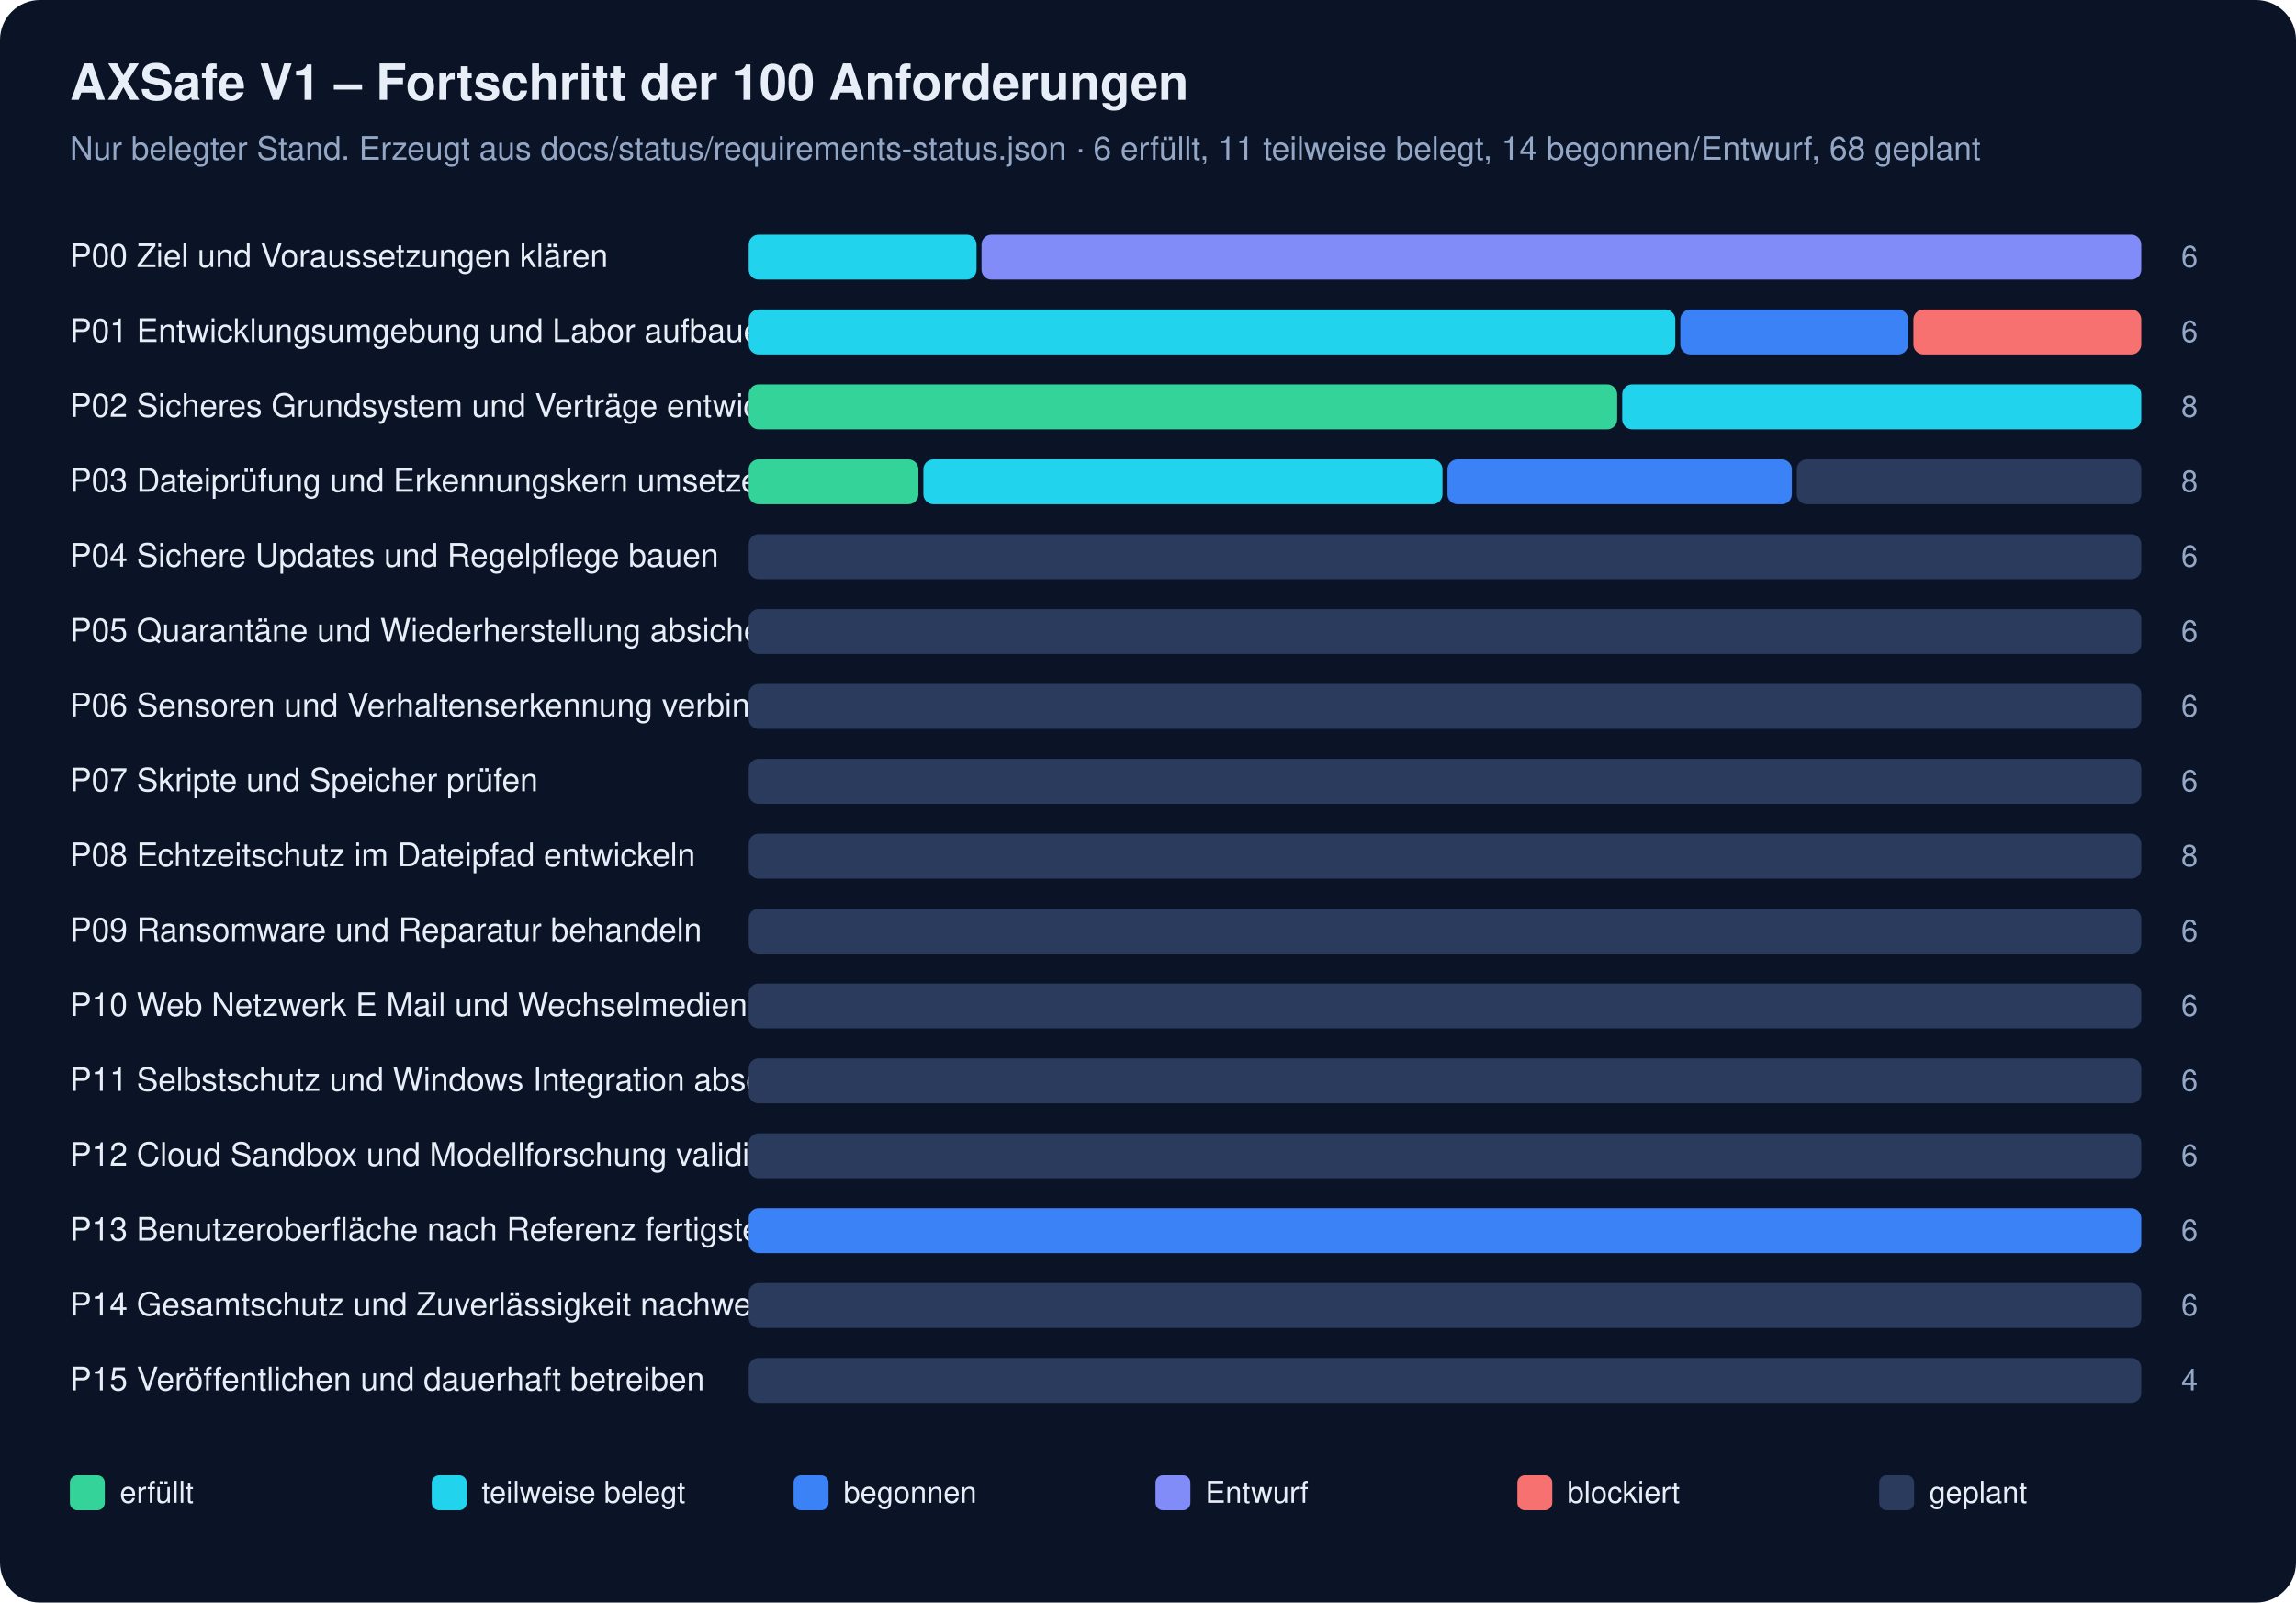
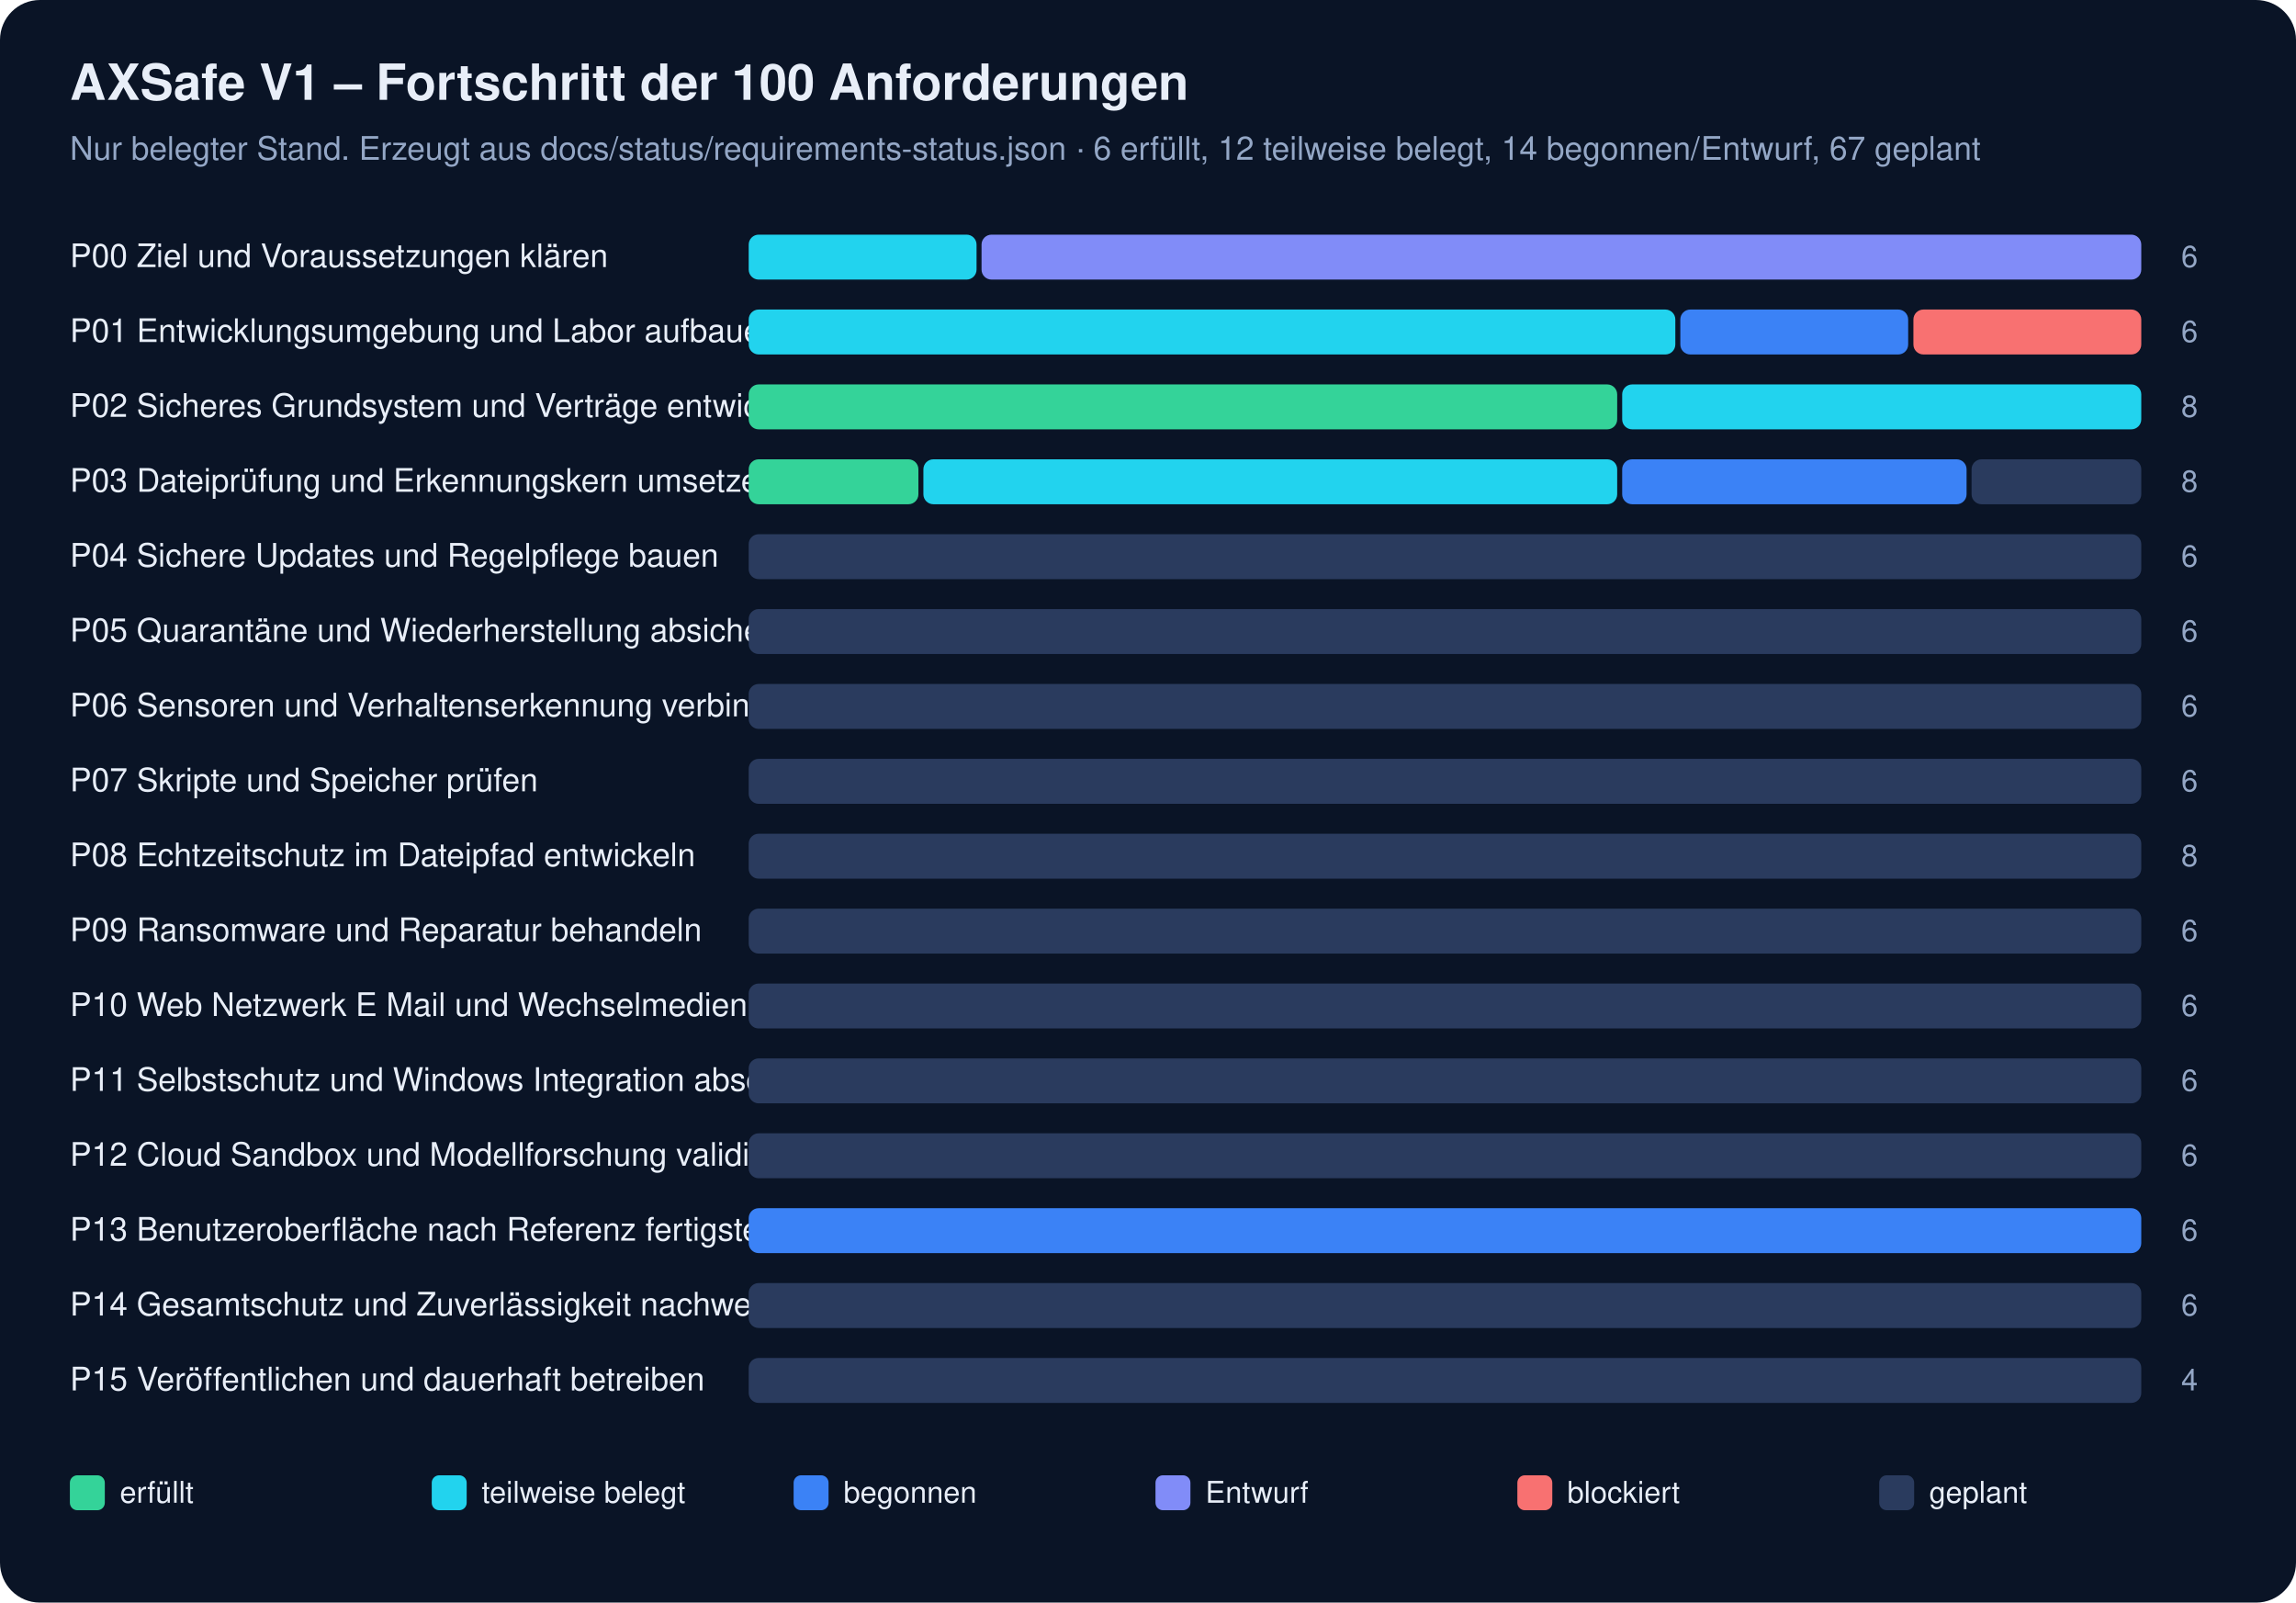
<svg xmlns="http://www.w3.org/2000/svg" width="920" height="642" viewBox="0 0 920 642" role="img" aria-label="AXSafe V1 Fortschritt je Phase">
  <style>text{font-family:"Segoe UI",Helvetica,Arial,sans-serif;fill:#E8EEF8}.m{fill:#94A7C6}</style>
  <rect width="920" height="642" rx="16" fill="#0A1426" />
  <text x="28" y="40" font-size="20" font-weight="600">AXSafe V1 – Fortschritt der 100 Anforderungen</text>
-   <text x="28" y="64" font-size="13" class="m">Nur belegter Stand. Erzeugt aus docs/status/requirements-status.json · 6 erfüllt, 11 teilweise belegt, 14 begonnen/Entwurf, 68 geplant</text>
+   <text x="28" y="64" font-size="13" class="m">Nur belegter Stand. Erzeugt aus docs/status/requirements-status.json · 6 erfüllt, 12 teilweise belegt, 14 begonnen/Entwurf, 67 geplant</text>
  <text x="28" y="107" font-size="13">P00  Ziel und Voraussetzungen klären</text>
  <rect x="300.0" y="94" width="91.3" height="18" rx="4" fill="#22D3EE" />
  <rect x="393.3" y="94" width="464.7" height="18" rx="4" fill="#818CF8" />
  <text x="874" y="107" font-size="12" class="m">6</text>
  <text x="28" y="137" font-size="13">P01  Entwicklungsumgebung und Labor aufbauen</text>
  <rect x="300.0" y="124" width="371.3" height="18" rx="4" fill="#22D3EE" />
  <rect x="673.3" y="124" width="91.3" height="18" rx="4" fill="#3B82F6" />
  <rect x="766.7" y="124" width="91.3" height="18" rx="4" fill="#F87171" />
  <text x="874" y="137" font-size="12" class="m">6</text>
  <text x="28" y="167" font-size="13">P02  Sicheres Grundsystem und Verträge entwickeln</text>
  <rect x="300.0" y="154" width="348.0" height="18" rx="4" fill="#34D399" />
  <rect x="650.0" y="154" width="208.0" height="18" rx="4" fill="#22D3EE" />
  <text x="874" y="167" font-size="12" class="m">8</text>
  <text x="28" y="197" font-size="13">P03  Dateiprüfung und Erkennungskern umsetzen</text>
  <rect x="300.0" y="184" width="68.0" height="18" rx="4" fill="#34D399" />
-   <rect x="370.0" y="184" width="208.0" height="18" rx="4" fill="#22D3EE" />
-   <rect x="580.0" y="184" width="138.0" height="18" rx="4" fill="#3B82F6" />
-   <rect x="720.0" y="184" width="138.0" height="18" rx="4" fill="#2A3B5E" />
+   <rect x="370.0" y="184" width="278.0" height="18" rx="4" fill="#22D3EE" />
+   <rect x="650.0" y="184" width="138.0" height="18" rx="4" fill="#3B82F6" />
+   <rect x="790.0" y="184" width="68.0" height="18" rx="4" fill="#2A3B5E" />
  <text x="874" y="197" font-size="12" class="m">8</text>
  <text x="28" y="227" font-size="13">P04  Sichere Updates und Regelpflege bauen</text>
  <rect x="300.0" y="214" width="558.0" height="18" rx="4" fill="#2A3B5E" />
  <text x="874" y="227" font-size="12" class="m">6</text>
  <text x="28" y="257" font-size="13">P05  Quarantäne und Wiederherstellung absichern</text>
  <rect x="300.0" y="244" width="558.0" height="18" rx="4" fill="#2A3B5E" />
  <text x="874" y="257" font-size="12" class="m">6</text>
  <text x="28" y="287" font-size="13">P06  Sensoren und Verhaltenserkennung verbinden</text>
  <rect x="300.0" y="274" width="558.0" height="18" rx="4" fill="#2A3B5E" />
  <text x="874" y="287" font-size="12" class="m">6</text>
  <text x="28" y="317" font-size="13">P07  Skripte und Speicher prüfen</text>
  <rect x="300.0" y="304" width="558.0" height="18" rx="4" fill="#2A3B5E" />
  <text x="874" y="317" font-size="12" class="m">6</text>
  <text x="28" y="347" font-size="13">P08  Echtzeitschutz im Dateipfad entwickeln</text>
  <rect x="300.0" y="334" width="558.0" height="18" rx="4" fill="#2A3B5E" />
  <text x="874" y="347" font-size="12" class="m">8</text>
  <text x="28" y="377" font-size="13">P09  Ransomware und Reparatur behandeln</text>
  <rect x="300.0" y="364" width="558.0" height="18" rx="4" fill="#2A3B5E" />
  <text x="874" y="377" font-size="12" class="m">6</text>
  <text x="28" y="407" font-size="13">P10  Web Netzwerk E Mail und Wechselmedien ergänzen</text>
  <rect x="300.0" y="394" width="558.0" height="18" rx="4" fill="#2A3B5E" />
  <text x="874" y="407" font-size="12" class="m">6</text>
  <text x="28" y="437" font-size="13">P11  Selbstschutz und Windows Integration abschließen</text>
  <rect x="300.0" y="424" width="558.0" height="18" rx="4" fill="#2A3B5E" />
  <text x="874" y="437" font-size="12" class="m">6</text>
  <text x="28" y="467" font-size="13">P12  Cloud Sandbox und Modellforschung validieren</text>
  <rect x="300.0" y="454" width="558.0" height="18" rx="4" fill="#2A3B5E" />
  <text x="874" y="467" font-size="12" class="m">6</text>
  <text x="28" y="497" font-size="13">P13  Benutzeroberfläche nach Referenz fertigstellen</text>
  <rect x="300.0" y="484" width="558.0" height="18" rx="4" fill="#3B82F6" />
  <text x="874" y="497" font-size="12" class="m">6</text>
  <text x="28" y="527" font-size="13">P14  Gesamtschutz und Zuverlässigkeit nachweisen</text>
  <rect x="300.0" y="514" width="558.0" height="18" rx="4" fill="#2A3B5E" />
  <text x="874" y="527" font-size="12" class="m">6</text>
  <text x="28" y="557" font-size="13">P15  Veröffentlichen und dauerhaft betreiben</text>
  <rect x="300.0" y="544" width="558.0" height="18" rx="4" fill="#2A3B5E" />
  <text x="874" y="557" font-size="12" class="m">4</text>
  <rect x="28" y="591" width="14" height="14" rx="3" fill="#34D399" />
  <text x="48" y="602" font-size="12">erfüllt</text>
  <rect x="173" y="591" width="14" height="14" rx="3" fill="#22D3EE" />
  <text x="193" y="602" font-size="12">teilweise belegt</text>
  <rect x="318" y="591" width="14" height="14" rx="3" fill="#3B82F6" />
  <text x="338" y="602" font-size="12">begonnen</text>
  <rect x="463" y="591" width="14" height="14" rx="3" fill="#818CF8" />
  <text x="483" y="602" font-size="12">Entwurf</text>
  <rect x="608" y="591" width="14" height="14" rx="3" fill="#F87171" />
  <text x="628" y="602" font-size="12">blockiert</text>
  <rect x="753" y="591" width="14" height="14" rx="3" fill="#2A3B5E" />
  <text x="773" y="602" font-size="12">geplant</text>
</svg>
